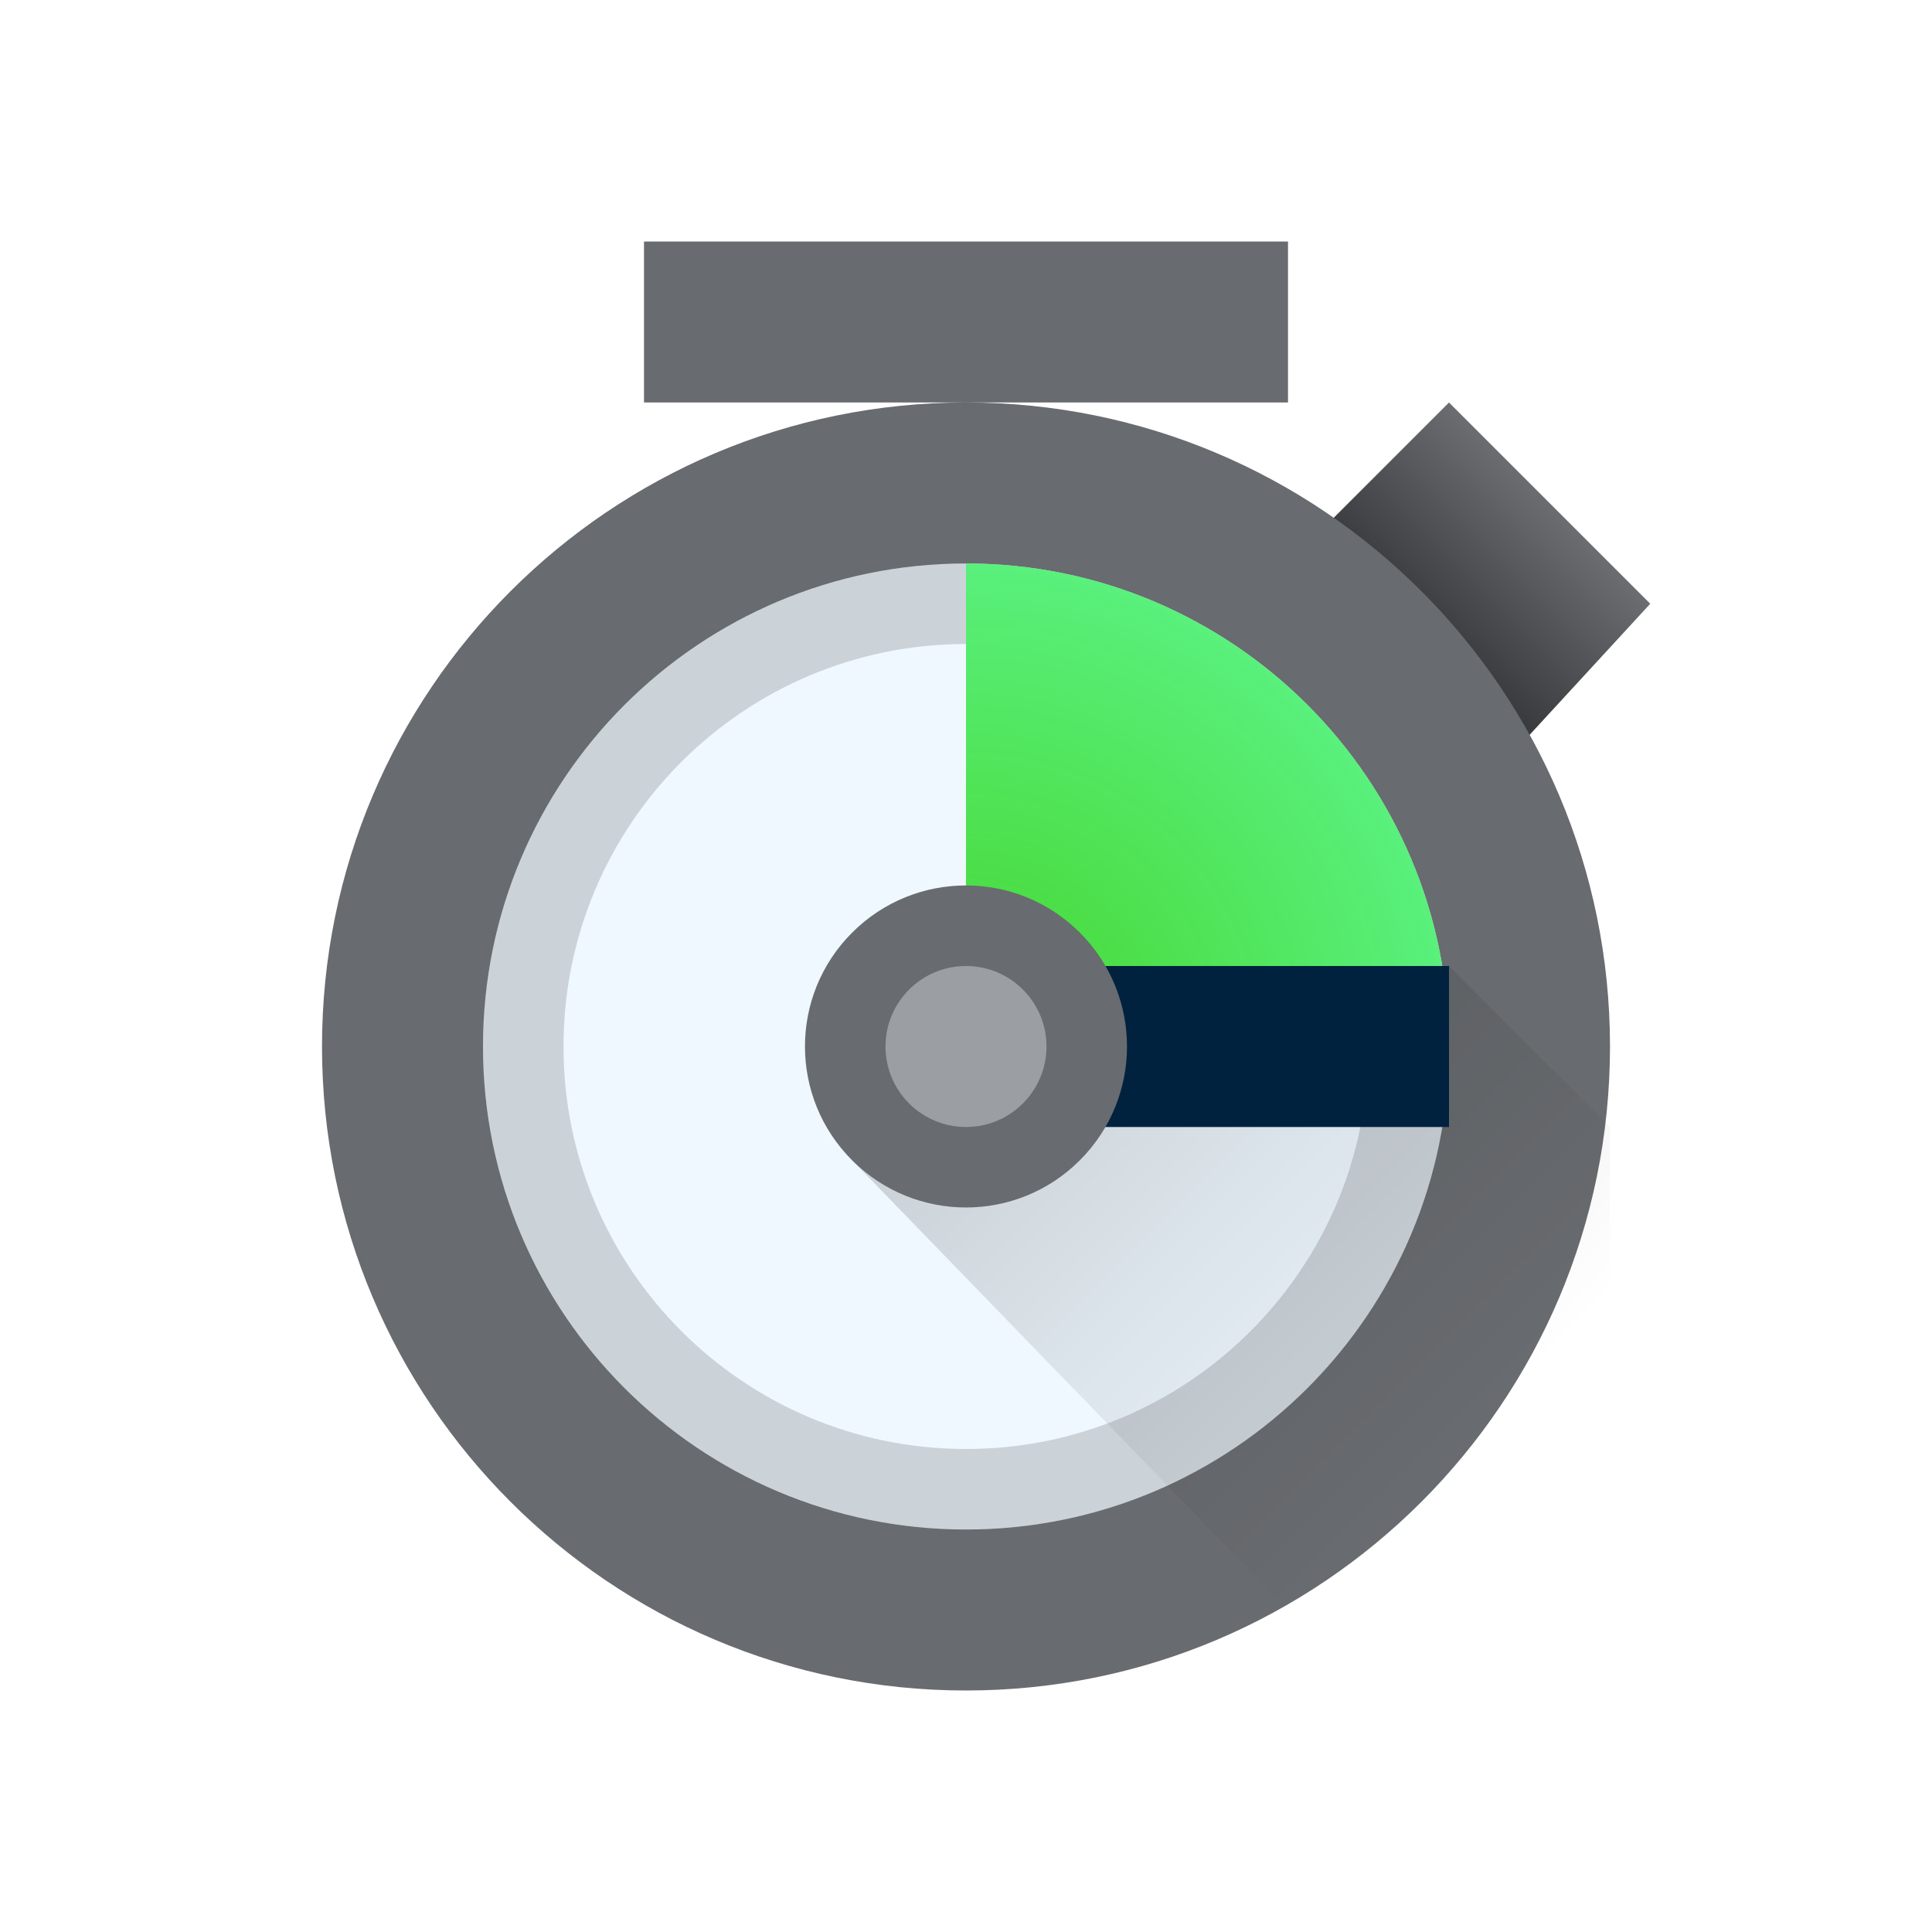
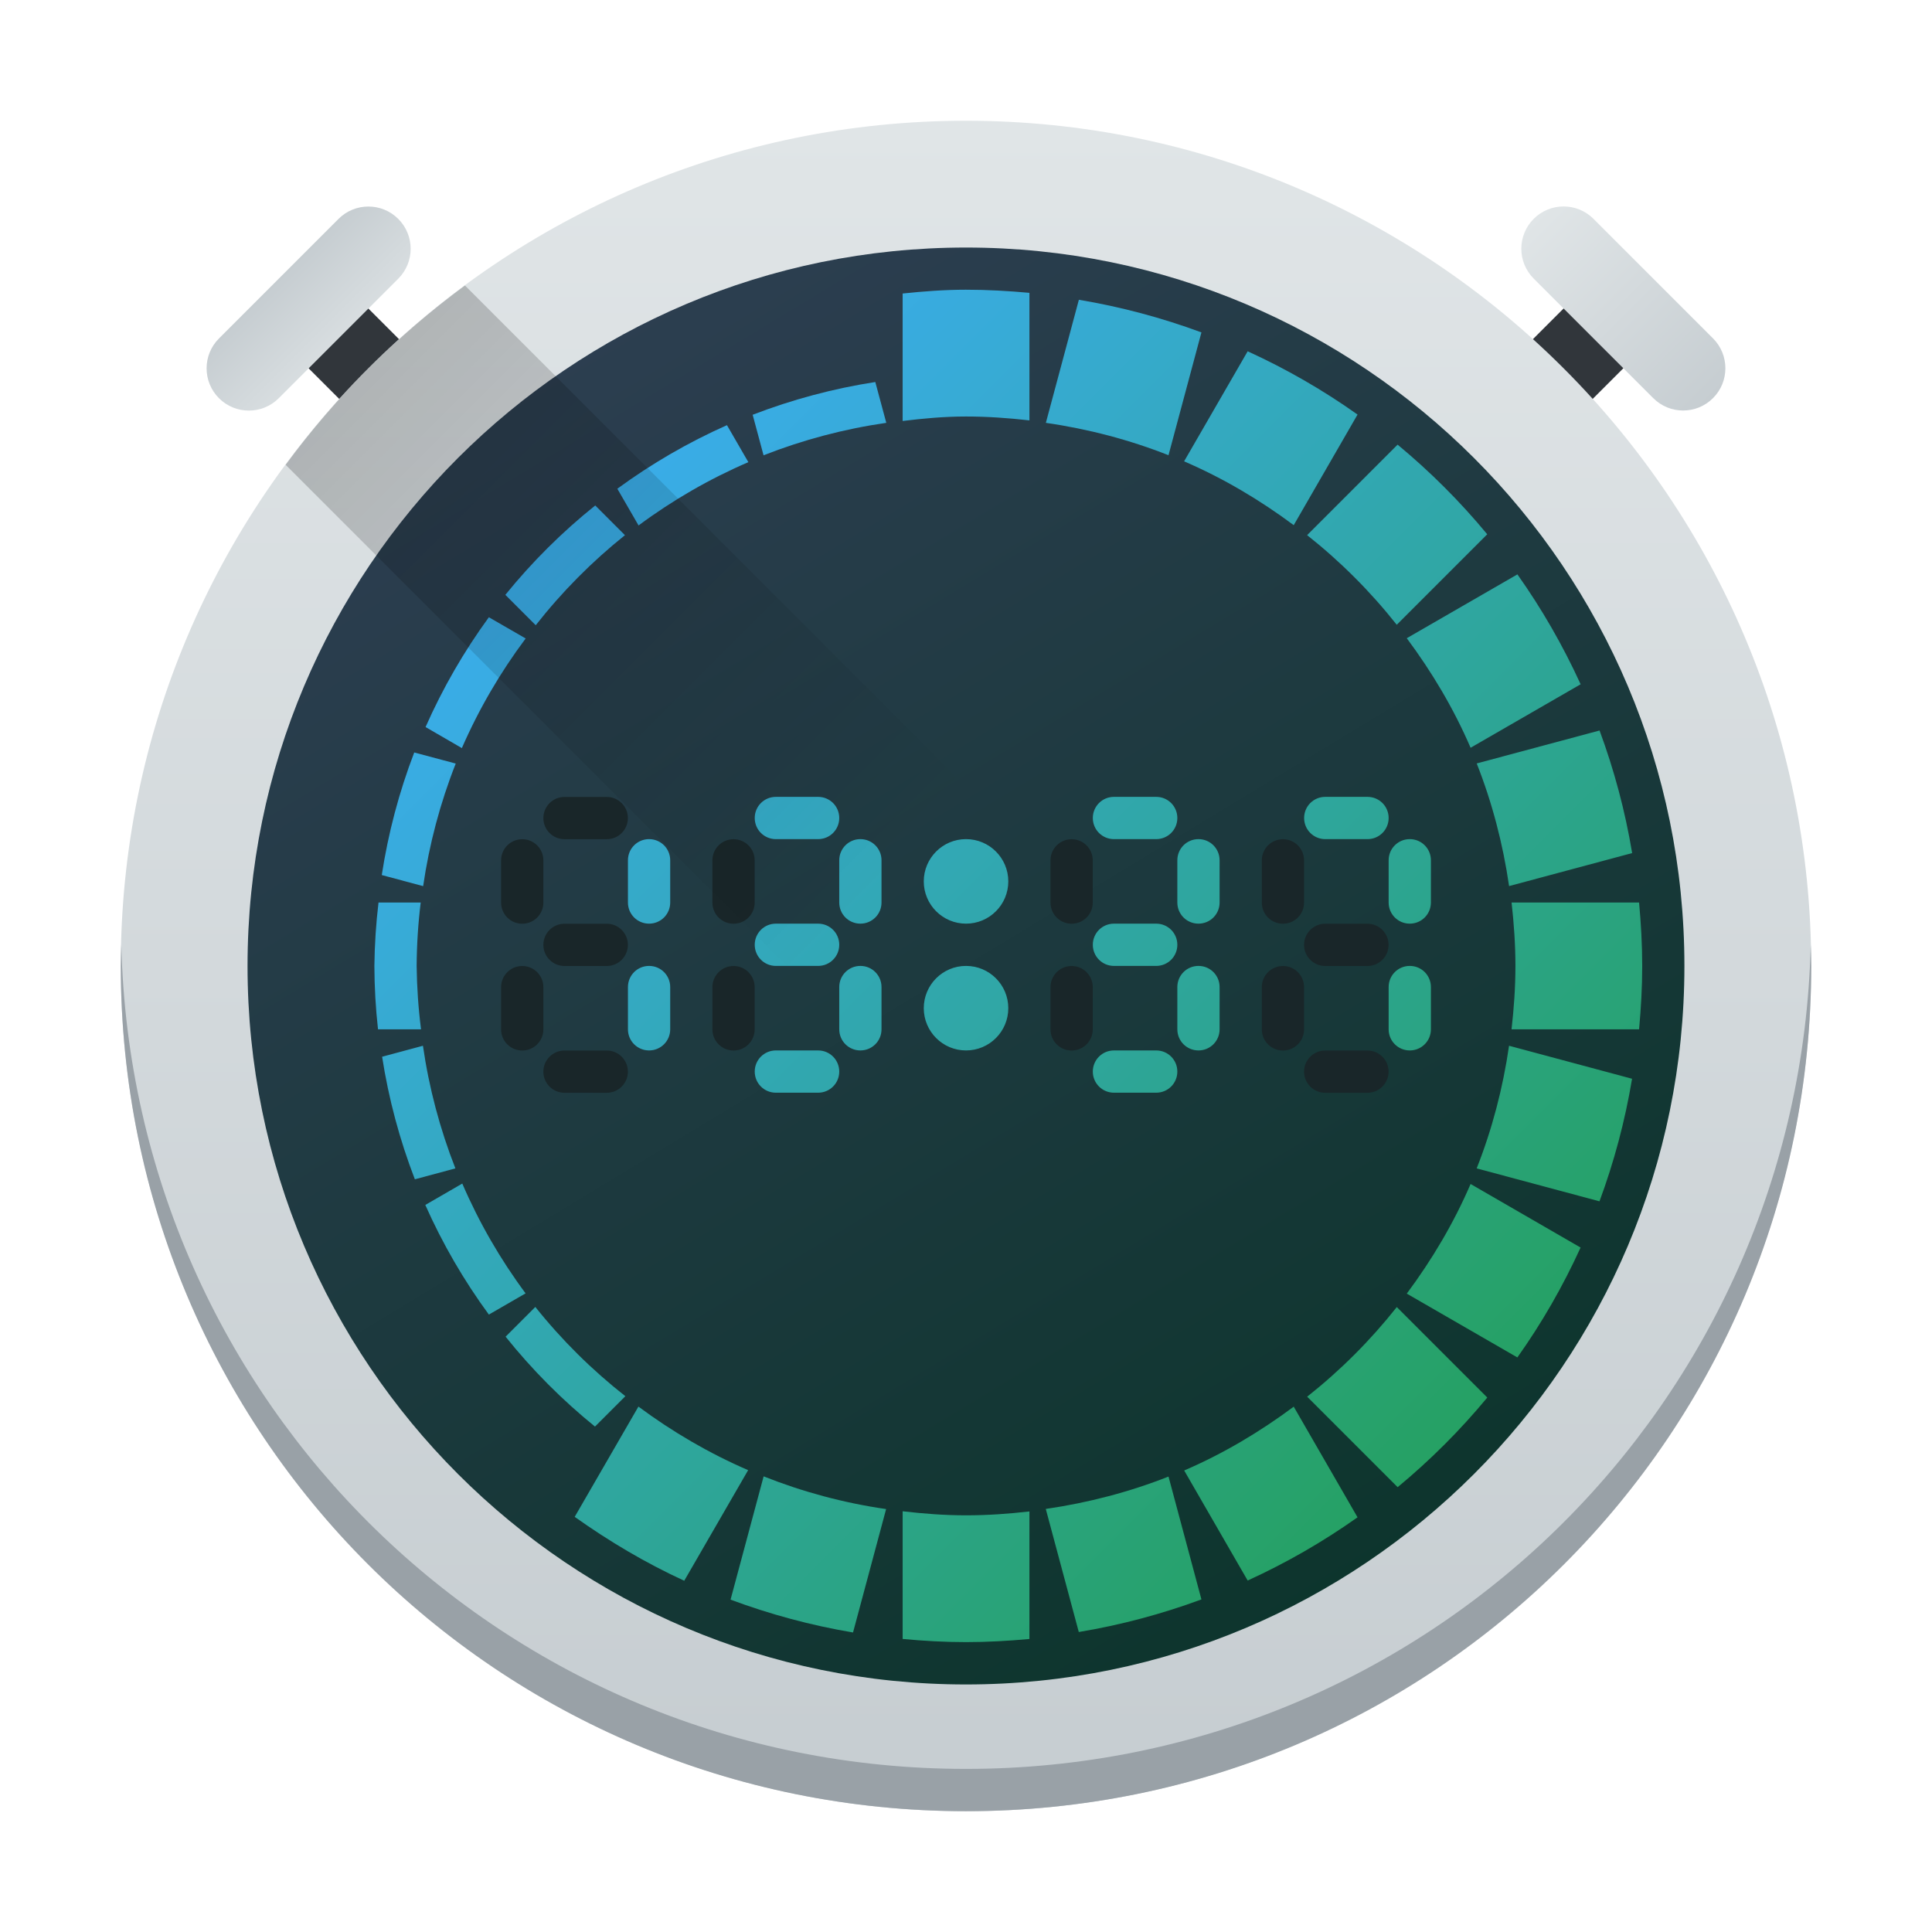
- <svg xmlns="http://www.w3.org/2000/svg" height="24" viewBox="0 0 24 24" width="24">
-   <radialGradient id="a" cx="11" cy="12" gradientUnits="userSpaceOnUse" r="6">
-     <stop offset="0" stop-color="#3dd425" stop-opacity=".955" />
-     <stop offset="1" stop-color="#59f07c" />
+ <svg xmlns="http://www.w3.org/2000/svg" xmlns:xlink="http://www.w3.org/1999/xlink" height="48" viewBox="0 0 48 48" width="48" version="1.1" id="svg49">
+   <defs id="defs53">
+     <linearGradient xlink:href="#linearGradient4303" id="linearGradient4982" y1="500.798" y2="503.798" x2="0" gradientUnits="userSpaceOnUse" />
+     <linearGradient id="linearGradient4303">
+       <stop style="stop-color:#c6cdd1" id="stop17" />
+       <stop offset="1" style="stop-color:#e0e5e7" id="stop19-6" />
+     </linearGradient>
+     <linearGradient xlink:href="#linearGradient4303" id="linearGradient4990" x1="411.571" x2="405.571" gradientUnits="userSpaceOnUse" />
+     <linearGradient xlink:href="#linearGradient4303" id="linearGradient4174-5" y1="543.798" y2="503.798" x2="0" gradientUnits="userSpaceOnUse" gradientTransform="translate(-817.1428)" />
+     <linearGradient xlink:href="#linearGradient4909" id="linearGradient4915" y1="509.548" x1="-398.634" y2="539.173" x2="-416.571" gradientUnits="userSpaceOnUse" />
+     <linearGradient id="linearGradient4909">
+       <stop style="stop-color:#2c3e50" id="stop12-3" />
+       <stop offset="1" style="stop-color:#0d352d" id="stop14-1" />
+     </linearGradient>
+     <linearGradient xlink:href="#linearGradient4918" id="linearGradient4924" y1="12.42" x1="9.268" y2="38.819" x2="35.667" gradientUnits="userSpaceOnUse" />
+     <linearGradient id="linearGradient4918">
+       <stop style="stop-color:#3daefd" id="stop7-7" />
+       <stop offset="1" style="stop-color:#24a058" id="stop9-5" />
+     </linearGradient>
+     <linearGradient xlink:href="#linearGradient5032" id="linearGradient5038" y1="10" x1="10" y2="22" x2="22" gradientUnits="userSpaceOnUse" />
+     <linearGradient id="linearGradient5032">
+       <stop id="stop2-9" />
+       <stop offset="1" style="stop-opacity:0" id="stop4-6" />
+     </linearGradient>
+   </defs>
+   <linearGradient id="a" gradientTransform="matrix(2.551042,2.551042,-2.551042,2.551042,0.6825203,-1022.675)" gradientUnits="userSpaceOnUse" x1="210.011" x2="210.011" y1="194.344" y2="196.99">
+     <stop offset="0" stop-color="#9b9ea2" id="stop2" />
+     <stop offset="1" stop-color="#1a1b1e" id="stop4" />
+   </linearGradient>
+   <linearGradient id="b" gradientTransform="matrix(3.670786,0,0,3.670786,0.6157769,2.264855)" gradientUnits="userSpaceOnUse" x1="11.642" x2="1.058" y1="11.642" y2="1.058">
+     <stop offset="0" stop-color="#4f5356" id="stop7" />
+     <stop offset="1" stop-color="#9b9ea2" stop-opacity=".996" id="stop9" />
+   </linearGradient>
+   <radialGradient id="c" cx="23.498" cy="25.501" gradientUnits="userSpaceOnUse" r="15.5" gradientTransform="matrix(1.05,0,0,1.05,-0.75,-1.2)">
+     <stop offset="0" stop-color="#003a68" stop-opacity=".005" id="stop12" />
+     <stop offset=".882" stop-color="#001d34" stop-opacity=".059" id="stop14" />
+     <stop offset="1" stop-opacity=".136" id="stop16" />
  </radialGradient>
-   <linearGradient id="b" gradientUnits="userSpaceOnUse" x1="9" x2="16.052" y1="11" y2="18.052">
-     <stop offset="0" />
-     <stop offset="1" stop-opacity="0" />
+   <radialGradient id="d" cx="23.5" cy="25.499" gradientUnits="userSpaceOnUse" r="15.498" gradientTransform="matrix(1.05,0,0,1.05,-0.75,-1.2)">
+     <stop offset="0" stop-color="#3dd425" stop-opacity=".955" id="stop19" />
+     <stop offset="1" stop-color="#59f07c" id="stop21" />
+   </radialGradient>
+   <linearGradient id="e" gradientUnits="userSpaceOnUse" x1="22" x2="39" y1="25.5" y2="42.5" gradientTransform="matrix(1.05,0,0,1.05,-0.75,-1.2)">
+     <stop offset="0" id="stop24" />
+     <stop offset="1" stop-opacity="0" id="stop26" />
  </linearGradient>
-   <linearGradient id="c" gradientTransform="matrix(2.429564 2.429564 -2.429564 2.429564 1.364305 -972.8334)" gradientUnits="userSpaceOnUse" x1="204.866" x2="204.866" y1="197.195" y2="198.842">
-     <stop offset="0" stop-color="#9b9ea2" />
-     <stop offset="1" stop-color="#1a1b1e" />
-   </linearGradient>
-   <g transform="translate(1,1)">
-     <g stroke-width="3">
-       <path d="m11 6h4l2-2 2.5 2.5-1.5 1.63v3.87h-7z" fill="url(#c)" />
-       <path d="m7 2v2h4 4v-2zm4 2a8 8 0 0 0 -8 8 8 8 0 0 0 8 8 8 8 0 0 0 8-8 8 8 0 0 0 -8-8z" fill="#686b6f" />
-       <circle cx="11" cy="12" fill="#eff8ff" r="6" />
+   <g transform="matrix(1.049963,0,0,1.05,-404.984,-525.99)" id="g78">
+     <g transform="rotate(-45,408.5714,523.798)" id="g34">
+       <rect width="2" x="407.57" y="501.8" height="4" style="fill:#31363b;stroke-width:2;stroke-linecap:round;stroke-linejoin:round" id="rect30" />
+       <rect width="6" x="405.57" y="500.8" rx="1" height="2" style="fill:url(#linearGradient4982);stroke-width:2;stroke-linecap:round;stroke-linejoin:round" id="rect32" />
    </g>
-     <path d="m11 11-1.414 2.414 5.414 5.586h4v-6l-2-2z" fill="url(#b)" opacity=".2" />
-     <g stroke-width="3">
-       <path d="m11 6a6 6 0 0 0 -6 6 6 6 0 0 0 6 6 6 6 0 0 0 6-6 6 6 0 0 0 -6-6zm0 1a5 5 0 0 1 5 5 5 5 0 0 1 -5 5 5 5 0 0 1 -5-5 5 5 0 0 1 5-5z" opacity=".15" />
-       <path d="m11 6v6h6a6 6 0 0 0 -6-6z" fill="url(#a)" />
-       <path d="m11 11h6v2h-6z" fill="#00223e" />
-       <path d="m1.293 16.263c0 1.105-.895 2-2 2-1.105 0-2-.895-2-2s.895-2 2-2c1.105 0 2.0.895 2 2z" fill="#686b6f" transform="matrix(.7071068 -.7071068 .7071068 .7071068 0 0)" />
-       <circle cx="11" cy="12" fill="#9b9ea2" r="1" />
+     <g transform="rotate(45,408.5714,523.798)" id="g40">
+       <rect width="2" x="407.57" y="501.8" height="4" style="fill:#31363b;stroke-width:2;stroke-linecap:round;stroke-linejoin:round" id="rect36" />
+       <rect width="6" x="405.57" y="500.8" rx="1" height="2" style="fill:url(#linearGradient4990);stroke-width:2;stroke-linecap:round;stroke-linejoin:round" id="rect38" />
    </g>
+     <rect width="40" x="-428.57" y="503.8" rx="20" height="40" style="fill:url(#linearGradient4174-5);stroke-width:2.8;stroke-opacity:0.55" transform="scale(-1,1)" id="rect42" />
+     <path style="fill:#99a1a7;stroke-width:2.8;stroke-opacity:0.55" d="m 388.583,523.298 c -0.004,0.167 -0.012,0.332 -0.012,0.5 0,11.08 8.92,20 20,20 11.08,0 20,-8.92 20,-20 0,-0.168 -0.008,-0.333 -0.012,-0.5 -0.264,10.847 -9.076,19.5 -19.988,19.5 -10.912,0 -19.724,-8.653 -19.988,-19.5 z" id="path44" />
+     <rect width="34" x="-425.57" y="506.8" rx="17" height="34" style="fill:url(#linearGradient4915);stroke-width:2.8;stroke-opacity:0.55" transform="scale(-1,1)" id="rect46" />
+     <path style="fill:url(#linearGradient4924);stroke-width:2.8;stroke-opacity:0.55" d="m 24,8 c -0.508,0 -1.006,0.038 -1.5,0.09 v 3.016 C 22.993,11.045 23.49,11 24,11 c 0.509,0 1.007,0.036 1.5,0.092 V 8.074 C 25.006,8.029 24.506,8 24,8 Z m 2.67,0.238 -0.781,2.912 c 1.01,0.146 1.983,0.403 2.902,0.766 L 29.57,9.01 C 28.641,8.666 27.673,8.406 26.67,8.238 Z m 3.994,1.219 -1.504,2.604 c 0.929,0.4 1.793,0.914 2.594,1.51 l 1.51,-2.617 C 32.45,10.376 31.581,9.876 30.664,9.457 Z m -8.811,0.727 c -0.992,0.154 -1.966,0.414 -2.902,0.775 l 0.258,0.959 c 0.935,-0.367 1.91,-0.625 2.904,-0.768 z m -3.51,1.021 c -0.916,0.407 -1.785,0.911 -2.594,1.504 l 0.502,0.869 c 0.805,-0.598 1.677,-1.101 2.598,-1.498 z m 15.869,0.461 -2.141,2.141 c 0.787,0.623 1.498,1.334 2.121,2.121 l 2.141,-2.141 c -0.639,-0.772 -1.349,-1.482 -2.121,-2.121 z m -18.986,1.439 c -0.783,0.627 -1.496,1.336 -2.127,2.115 l 0.719,0.719 c 0.619,-0.789 1.328,-1.504 2.111,-2.131 z m 21.82,1.631 -2.617,1.51 c 0.595,0.8 1.11,1.663 1.51,2.592 l 2.604,-1.502 C 38.124,16.419 37.624,15.55 37.047,14.736 Z M 12.709,15.75 c -0.591,0.81 -1.093,1.681 -1.498,2.598 l 0.859,0.498 c 0.401,-0.92 0.908,-1.79 1.51,-2.594 z m 26.281,2.68 -2.906,0.779 c 0.363,0.92 0.619,1.892 0.766,2.902 l 2.912,-0.781 c -0.167,-1.003 -0.428,-1.971 -0.771,-2.9 z m -28.047,0.52 c -0.359,0.937 -0.616,1.909 -0.768,2.9 l 0.979,0.262 c 0.144,-0.993 0.403,-1.967 0.771,-2.9 z M 19.5,20 c -0.277,0 -0.5,0.223 -0.5,0.5 0,0.277 0.223,0.5 0.5,0.5 h 1 C 20.777,21 21,20.777 21,20.5 21,20.223 20.777,20 20.5,20 Z m 8,0 c -0.277,0 -0.5,0.223 -0.5,0.5 0,0.277 0.223,0.5 0.5,0.5 h 1 C 28.777,21 29,20.777 29,20.5 29,20.223 28.777,20 28.5,20 Z m 5,0 c -0.277,0 -0.5,0.223 -0.5,0.5 0,0.277 0.223,0.5 0.5,0.5 h 1 C 33.777,21 34,20.777 34,20.5 34,20.223 33.777,20 33.5,20 Z m -16,1 C 16.223,21 16,21.223 16,21.5 v 1 c 0,0.277 0.223,0.5 0.5,0.5 0.277,0 0.5,-0.223 0.5,-0.5 v -1 C 17,21.223 16.777,21 16.5,21 Z m 5,0 C 21.223,21 21,21.223 21,21.5 v 1 c 0,0.277 0.223,0.5 0.5,0.5 0.277,0 0.5,-0.223 0.5,-0.5 v -1 C 22,21.223 21.777,21 21.5,21 Z m 2.5,0 a 1,1 0 0 0 -1,1 1,1 0 0 0 1,1 1,1 0 0 0 1,-1 1,1 0 0 0 -1,-1 z m 5.5,0 C 29.223,21 29,21.223 29,21.5 v 1 c 0,0.277 0.223,0.5 0.5,0.5 0.277,0 0.5,-0.223 0.5,-0.5 v -1 C 30,21.223 29.777,21 29.5,21 Z m 5,0 C 34.223,21 34,21.223 34,21.5 v 1 c 0,0.277 0.223,0.5 0.5,0.5 0.277,0 0.5,-0.223 0.5,-0.5 v -1 C 35,21.223 34.777,21 34.5,21 Z M 10.098,22.5 C 10.038,22.998 10.006,23.499 10,24 c 0.002,0.501 0.03,1.002 0.086,1.5 h 1.018 C 11.04,25.002 11.006,24.502 11,24 c 0.003,-0.501 0.035,-1.002 0.096,-1.5 z m 26.811,0 C 36.964,22.993 37,23.491 37,24 c 0,0.509 -0.036,1.007 -0.092,1.5 h 3.018 C 39.971,25.006 40,24.506 40,24 40,23.494 39.971,22.994 39.926,22.5 Z M 19.5,23 c -0.277,0 -0.5,0.223 -0.5,0.5 0,0.277 0.223,0.5 0.5,0.5 h 1 C 20.777,24 21,23.777 21,23.5 21,23.223 20.777,23 20.5,23 Z m 8,0 c -0.277,0 -0.5,0.223 -0.5,0.5 0,0.277 0.223,0.5 0.5,0.5 h 1 C 28.777,24 29,23.777 29,23.5 29,23.223 28.777,23 28.5,23 Z m -11,1 C 16.223,24 16,24.223 16,24.5 v 1 c 0,0.277 0.223,0.5 0.5,0.5 0.277,0 0.5,-0.223 0.5,-0.5 v -1 C 17,24.223 16.777,24 16.5,24 Z m 5,0 C 21.223,24 21,24.223 21,24.5 v 1 c 0,0.277 0.223,0.5 0.5,0.5 0.277,0 0.5,-0.223 0.5,-0.5 v -1 C 22,24.223 21.777,24 21.5,24 Z m 2.5,0 a 1,1 0 0 0 -1,1 1,1 0 0 0 1,1 1,1 0 0 0 1,-1 1,1 0 0 0 -1,-1 z m 5.5,0 C 29.223,24 29,24.223 29,24.5 v 1 c 0,0.277 0.223,0.5 0.5,0.5 0.277,0 0.5,-0.223 0.5,-0.5 v -1 C 30,24.223 29.777,24 29.5,24 Z m 5,0 C 34.223,24 34,24.223 34,24.5 v 1 c 0,0.277 0.223,0.5 0.5,0.5 0.277,0 0.5,-0.223 0.5,-0.5 v -1 C 35,24.223 34.777,24 34.5,24 Z m -23.35,1.889 -0.967,0.26 c 0.154,0.992 0.414,1.964 0.775,2.9 l 0.959,-0.258 c -0.367,-0.935 -0.625,-1.909 -0.768,-2.902 z m 25.699,0 c -0.146,1.01 -0.403,1.983 -0.766,2.902 l 2.906,0.779 c 0.344,-0.929 0.604,-1.898 0.771,-2.9 z M 19.5,26 c -0.277,0 -0.5,0.223 -0.5,0.5 0,0.277 0.223,0.5 0.5,0.5 h 1 C 20.777,27 21,26.777 21,26.5 21,26.223 20.777,26 20.5,26 Z m 8,0 c -0.277,0 -0.5,0.223 -0.5,0.5 0,0.277 0.223,0.5 0.5,0.5 h 1 C 28.777,27 29,26.777 29,26.5 29,26.223 28.777,26 28.5,26 Z m -15.42,3.15 -0.875,0.506 c 0.407,0.916 0.911,1.785 1.504,2.594 l 0.869,-0.502 c -0.598,-0.805 -1.101,-1.677 -1.498,-2.598 z m 23.859,0.01 c -0.4,0.929 -0.914,1.793 -1.51,2.594 l 2.617,1.51 c 0.578,-0.813 1.077,-1.682 1.496,-2.6 z m -22.131,2.91 -0.703,0.703 c 0.627,0.783 1.336,1.496 2.115,2.127 l 0.719,-0.719 C 15.15,33.562 14.435,32.854 13.809,32.07 Z m 20.385,0.002 c -0.623,0.787 -1.334,1.498 -2.121,2.121 l 2.141,2.141 c 0.772,-0.639 1.482,-1.349 2.121,-2.121 z m -17.945,2.355 -1.508,2.609 c 0.813,0.578 1.676,1.091 2.592,1.512 l 1.512,-2.617 c -0.928,-0.401 -1.795,-0.909 -2.596,-1.504 z m 15.506,0.002 c -0.8,0.595 -1.663,1.11 -2.592,1.51 l 1.502,2.604 c 0.917,-0.419 1.786,-0.919 2.6,-1.496 z m -12.543,1.648 -0.783,2.918 c 0.928,0.345 1.897,0.609 2.898,0.777 l 0.783,-2.92 C 21.099,36.706 20.13,36.443 19.211,36.078 Z m 9.58,0.006 c -0.92,0.363 -1.894,0.619 -2.904,0.766 l 0.781,2.912 c 1.003,-0.167 1.972,-0.428 2.902,-0.771 z M 22.5,36.904 v 3.021 C 22.994,39.972 23.494,40 24,40 c 0.506,0 1.006,-0.029 1.5,-0.074 V 36.908 C 25.007,36.964 24.509,37 24,37 23.491,37 22.993,36.961 22.5,36.904 Z" transform="translate(384.5714,499.798)" id="path48" />
+     <rect width="2" x="398.57" y="519.8" rx="0.5" height="1" style="fill:#192629;stroke-width:2;stroke-linecap:round;stroke-linejoin:round" id="rect50" />
+     <rect width="1" x="397.57" y="520.8" rx="0.5" height="2" ry="0.5" style="fill:#192629;stroke-width:2;stroke-linecap:round;stroke-linejoin:round" id="rect52" />
+     <rect width="1" x="397.57" y="523.8" rx="0.5" height="2" ry="0.5" style="fill:#192629;stroke-width:2;stroke-linecap:round;stroke-linejoin:round" id="rect54" />
+     <rect width="2" x="398.57" y="522.8" rx="0.5" height="1" style="fill:#192629;stroke-width:2;stroke-linecap:round;stroke-linejoin:round" id="rect56" />
+     <rect width="2" x="398.57" y="525.8" rx="0.5" height="1" style="fill:#192629;stroke-width:2;stroke-linecap:round;stroke-linejoin:round" id="rect58" />
+     <rect width="1" x="402.57" y="520.8" rx="0.5" height="2" ry="0.5" style="fill:#192629;stroke-width:2;stroke-linecap:round;stroke-linejoin:round" id="rect60" />
+     <rect width="1" x="402.57" y="523.8" rx="0.5" height="2" ry="0.5" style="fill:#192629;stroke-width:2;stroke-linecap:round;stroke-linejoin:round" id="rect62" />
+     <rect width="1" x="410.57" y="520.8" rx="0.5" height="2" ry="0.5" style="fill:#192629;stroke-width:2;stroke-linecap:round;stroke-linejoin:round" id="rect64" />
+     <rect width="1" x="410.57" y="523.8" rx="0.5" height="2" ry="0.5" style="fill:#192629;stroke-width:2;stroke-linecap:round;stroke-linejoin:round" id="rect66" />
+     <rect width="1" x="415.57" y="520.8" rx="0.5" height="2" ry="0.5" style="fill:#192629;stroke-width:2;stroke-linecap:round;stroke-linejoin:round" id="rect68" />
+     <rect width="1" x="415.57" y="523.8" rx="0.5" height="2" ry="0.5" style="fill:#192629;stroke-width:2;stroke-linecap:round;stroke-linejoin:round" id="rect70" />
+     <rect width="2" x="416.57" y="522.8" rx="0.5" height="1" style="fill:#192629;stroke-width:2;stroke-linecap:round;stroke-linejoin:round" id="rect72" />
+     <rect width="2" x="416.57" y="525.8" rx="0.5" height="1" style="fill:#192629;stroke-width:2;stroke-linecap:round;stroke-linejoin:round" id="rect74" />
+     <path style="opacity:0.2;fill:url(#linearGradient5038);stroke-width:2;stroke-linecap:round;stroke-linejoin:round" d="M 12.143,7.9 C 10.522,9.094 9.094,10.522 7.9,12.143 l 22.463,22.465 4.244,-4.244 z" transform="translate(384.5714,499.798)" id="path76" />
  </g>
</svg>
